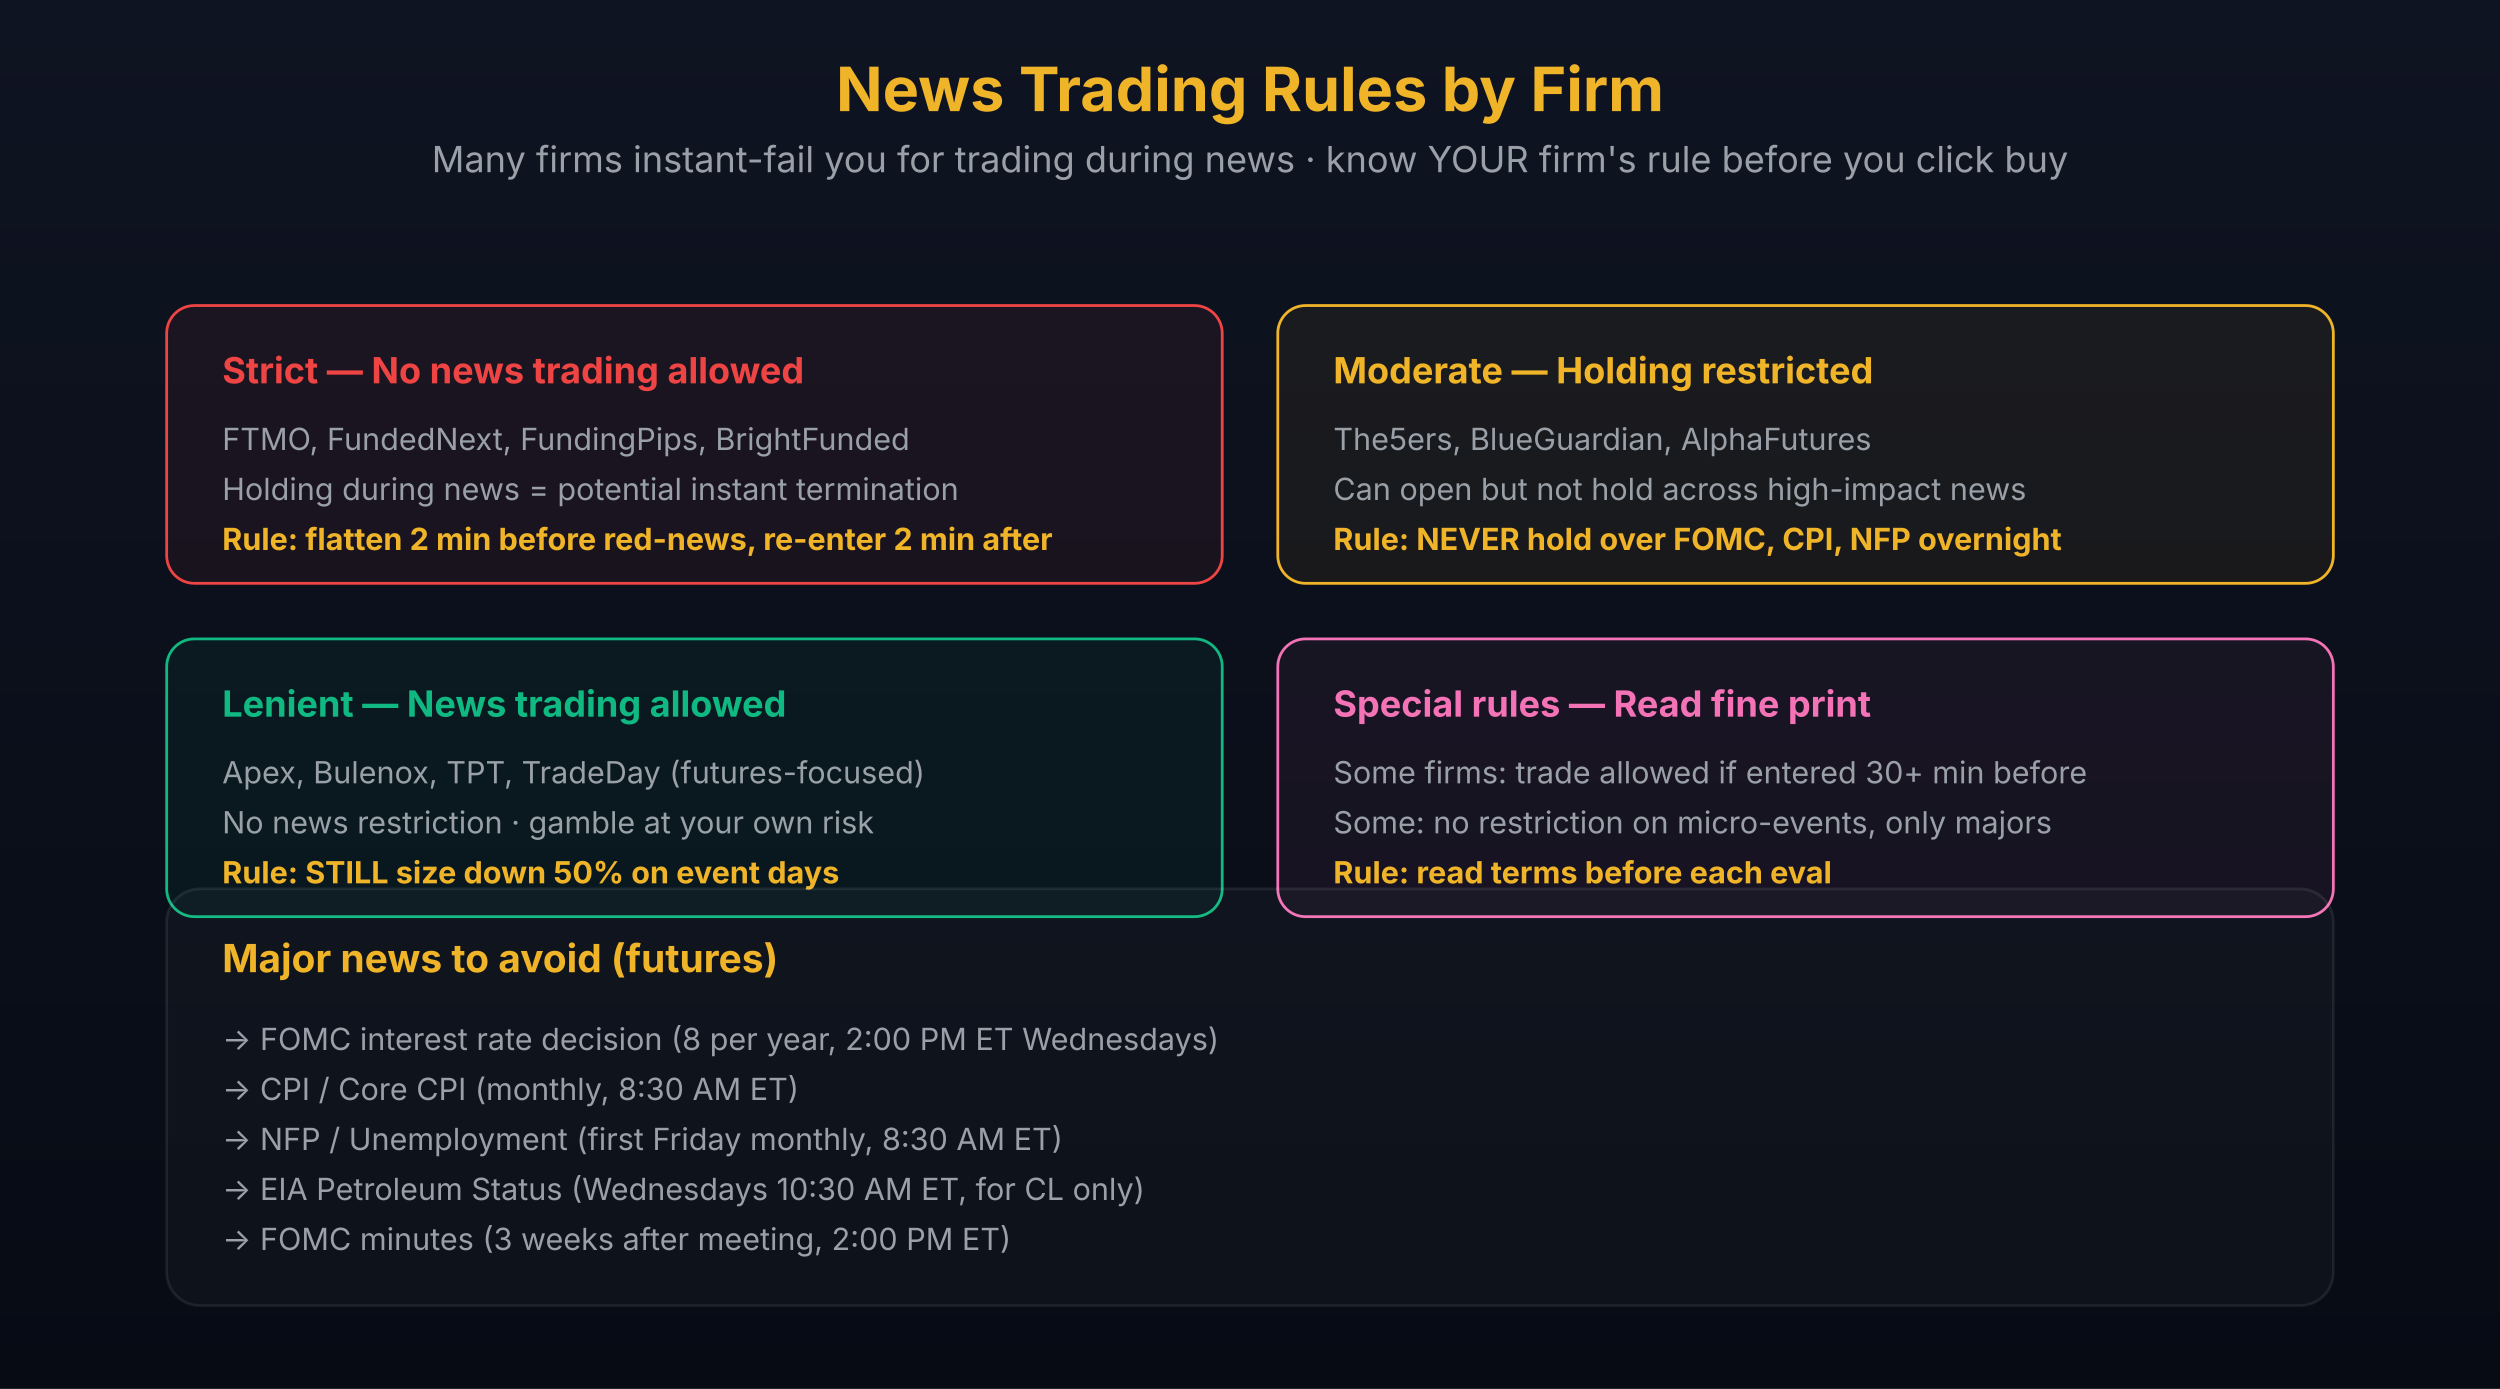
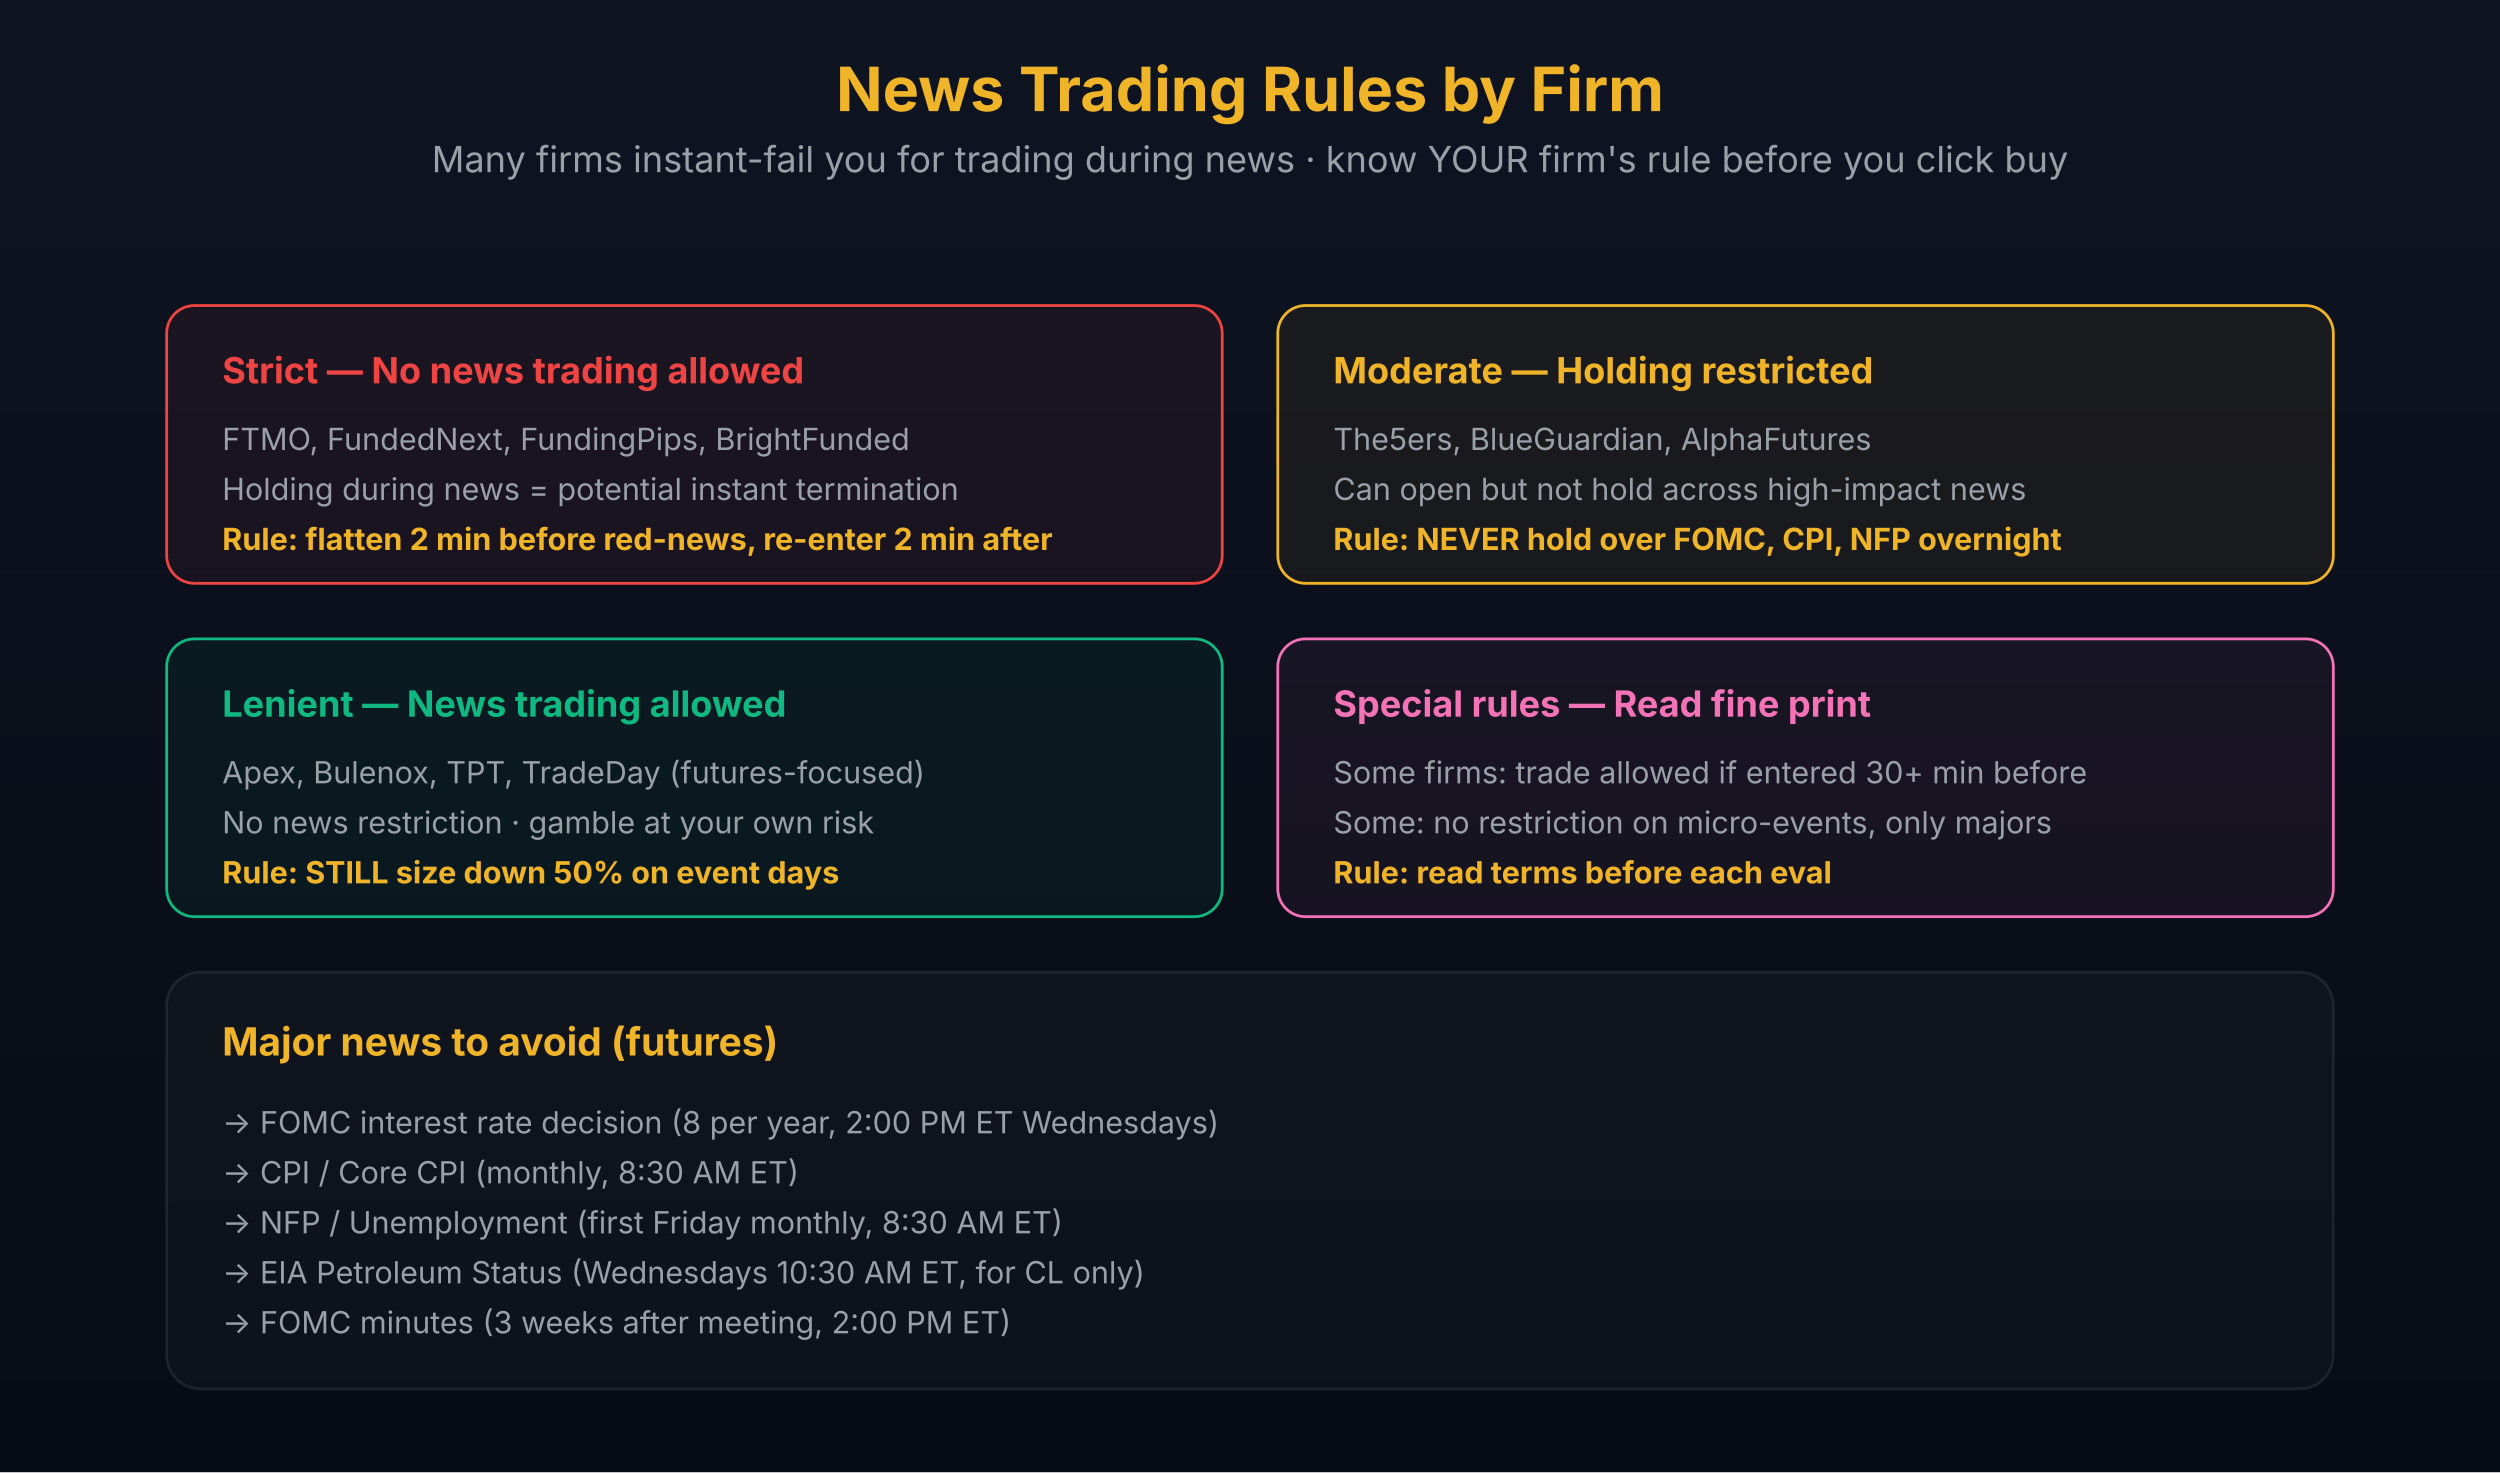
- <svg xmlns="http://www.w3.org/2000/svg" viewBox="0 0 900 500" font-family="Inter, system-ui, sans-serif">
+ <svg xmlns="http://www.w3.org/2000/svg" viewBox="0 0 900 530" font-family="Inter, system-ui, sans-serif">
  <defs>
    <linearGradient id="bg" x1="0" x2="0" y1="0" y2="1">
      <stop offset="0%" stop-color="#0F1422" />
      <stop offset="100%" stop-color="#070B14" />
    </linearGradient>
  </defs>
-   <rect width="900" height="500" fill="url(#bg)" />
+   <rect width="900" height="530" fill="url(#bg)" />
  <text x="450" y="40" fill="#F0B429" font-size="22" font-weight="700" text-anchor="middle">News Trading Rules by Firm</text>
  <text x="450" y="62" fill="#9AA0A8" font-size="13" text-anchor="middle">Many firms instant-fail you for trading during news · know YOUR firm's rule before you click buy</text>
  <g transform="translate(60, 110)" font-size="11">
    <g>
      <rect width="380" height="100" rx="10" fill="rgba(239,68,68,.06)" stroke="#EF4444" />
      <text x="20" y="28" fill="#EF4444" font-size="13" font-weight="700">Strict — No news trading allowed</text>
      <text x="20" y="52" fill="#9AA0A8">FTMO, FundedNext, FundingPips, BrightFunded</text>
      <text x="20" y="70" fill="#9AA0A8">Holding during news = potential instant termination</text>
      <text x="20" y="88" fill="#F0B429" font-weight="700">Rule: flatten 2 min before red-news, re-enter 2 min after</text>
    </g>
    <g transform="translate(400, 0)">
      <rect width="380" height="100" rx="10" fill="rgba(240,180,41,.06)" stroke="#F0B429" />
      <text x="20" y="28" fill="#F0B429" font-size="13" font-weight="700">Moderate — Holding restricted</text>
      <text x="20" y="52" fill="#9AA0A8">The5ers, BlueGuardian, AlphaFutures</text>
      <text x="20" y="70" fill="#9AA0A8">Can open but not hold across high-impact news</text>
      <text x="20" y="88" fill="#F0B429" font-weight="700">Rule: NEVER hold over FOMC, CPI, NFP overnight</text>
    </g>
    <g transform="translate(0, 120)">
      <rect width="380" height="100" rx="10" fill="rgba(16,185,129,.06)" stroke="#10B981" />
      <text x="20" y="28" fill="#10B981" font-size="13" font-weight="700">Lenient — News trading allowed</text>
      <text x="20" y="52" fill="#9AA0A8">Apex, Bulenox, TPT, TradeDay (futures-focused)</text>
      <text x="20" y="70" fill="#9AA0A8">No news restriction · gamble at your own risk</text>
      <text x="20" y="88" fill="#F0B429" font-weight="700">Rule: STILL size down 50% on event days</text>
    </g>
    <g transform="translate(400, 120)">
      <rect width="380" height="100" rx="10" fill="rgba(244,114,182,.06)" stroke="#F472B6" />
      <text x="20" y="28" fill="#F472B6" font-size="13" font-weight="700">Special rules — Read fine print</text>
      <text x="20" y="52" fill="#9AA0A8">Some firms: trade allowed if entered 30+ min before</text>
      <text x="20" y="70" fill="#9AA0A8">Some: no restriction on micro-events, only majors</text>
      <text x="20" y="88" fill="#F0B429" font-weight="700">Rule: read terms before each eval</text>
    </g>
  </g>
-   <g transform="translate(60, 320)">
+   <g transform="translate(60, 350)">
    <rect width="780" height="150" rx="12" fill="rgba(255,255,255,.025)" stroke="rgba(255,255,255,.08)" />
    <text x="20" y="30" fill="#F0B429" font-size="14" font-weight="700">Major news to avoid (futures)</text>
    <text x="20" y="58" fill="#9AA0A8" font-size="11">→ FOMC interest rate decision (8 per year, 2:00 PM ET Wednesdays)</text>
    <text x="20" y="76" fill="#9AA0A8" font-size="11">→ CPI / Core CPI (monthly, 8:30 AM ET)</text>
    <text x="20" y="94" fill="#9AA0A8" font-size="11">→ NFP / Unemployment (first Friday monthly, 8:30 AM ET)</text>
    <text x="20" y="112" fill="#9AA0A8" font-size="11">→ EIA Petroleum Status (Wednesdays 10:30 AM ET, for CL only)</text>
    <text x="20" y="130" fill="#9AA0A8" font-size="11">→ FOMC minutes (3 weeks after meeting, 2:00 PM ET)</text>
  </g>
</svg>
